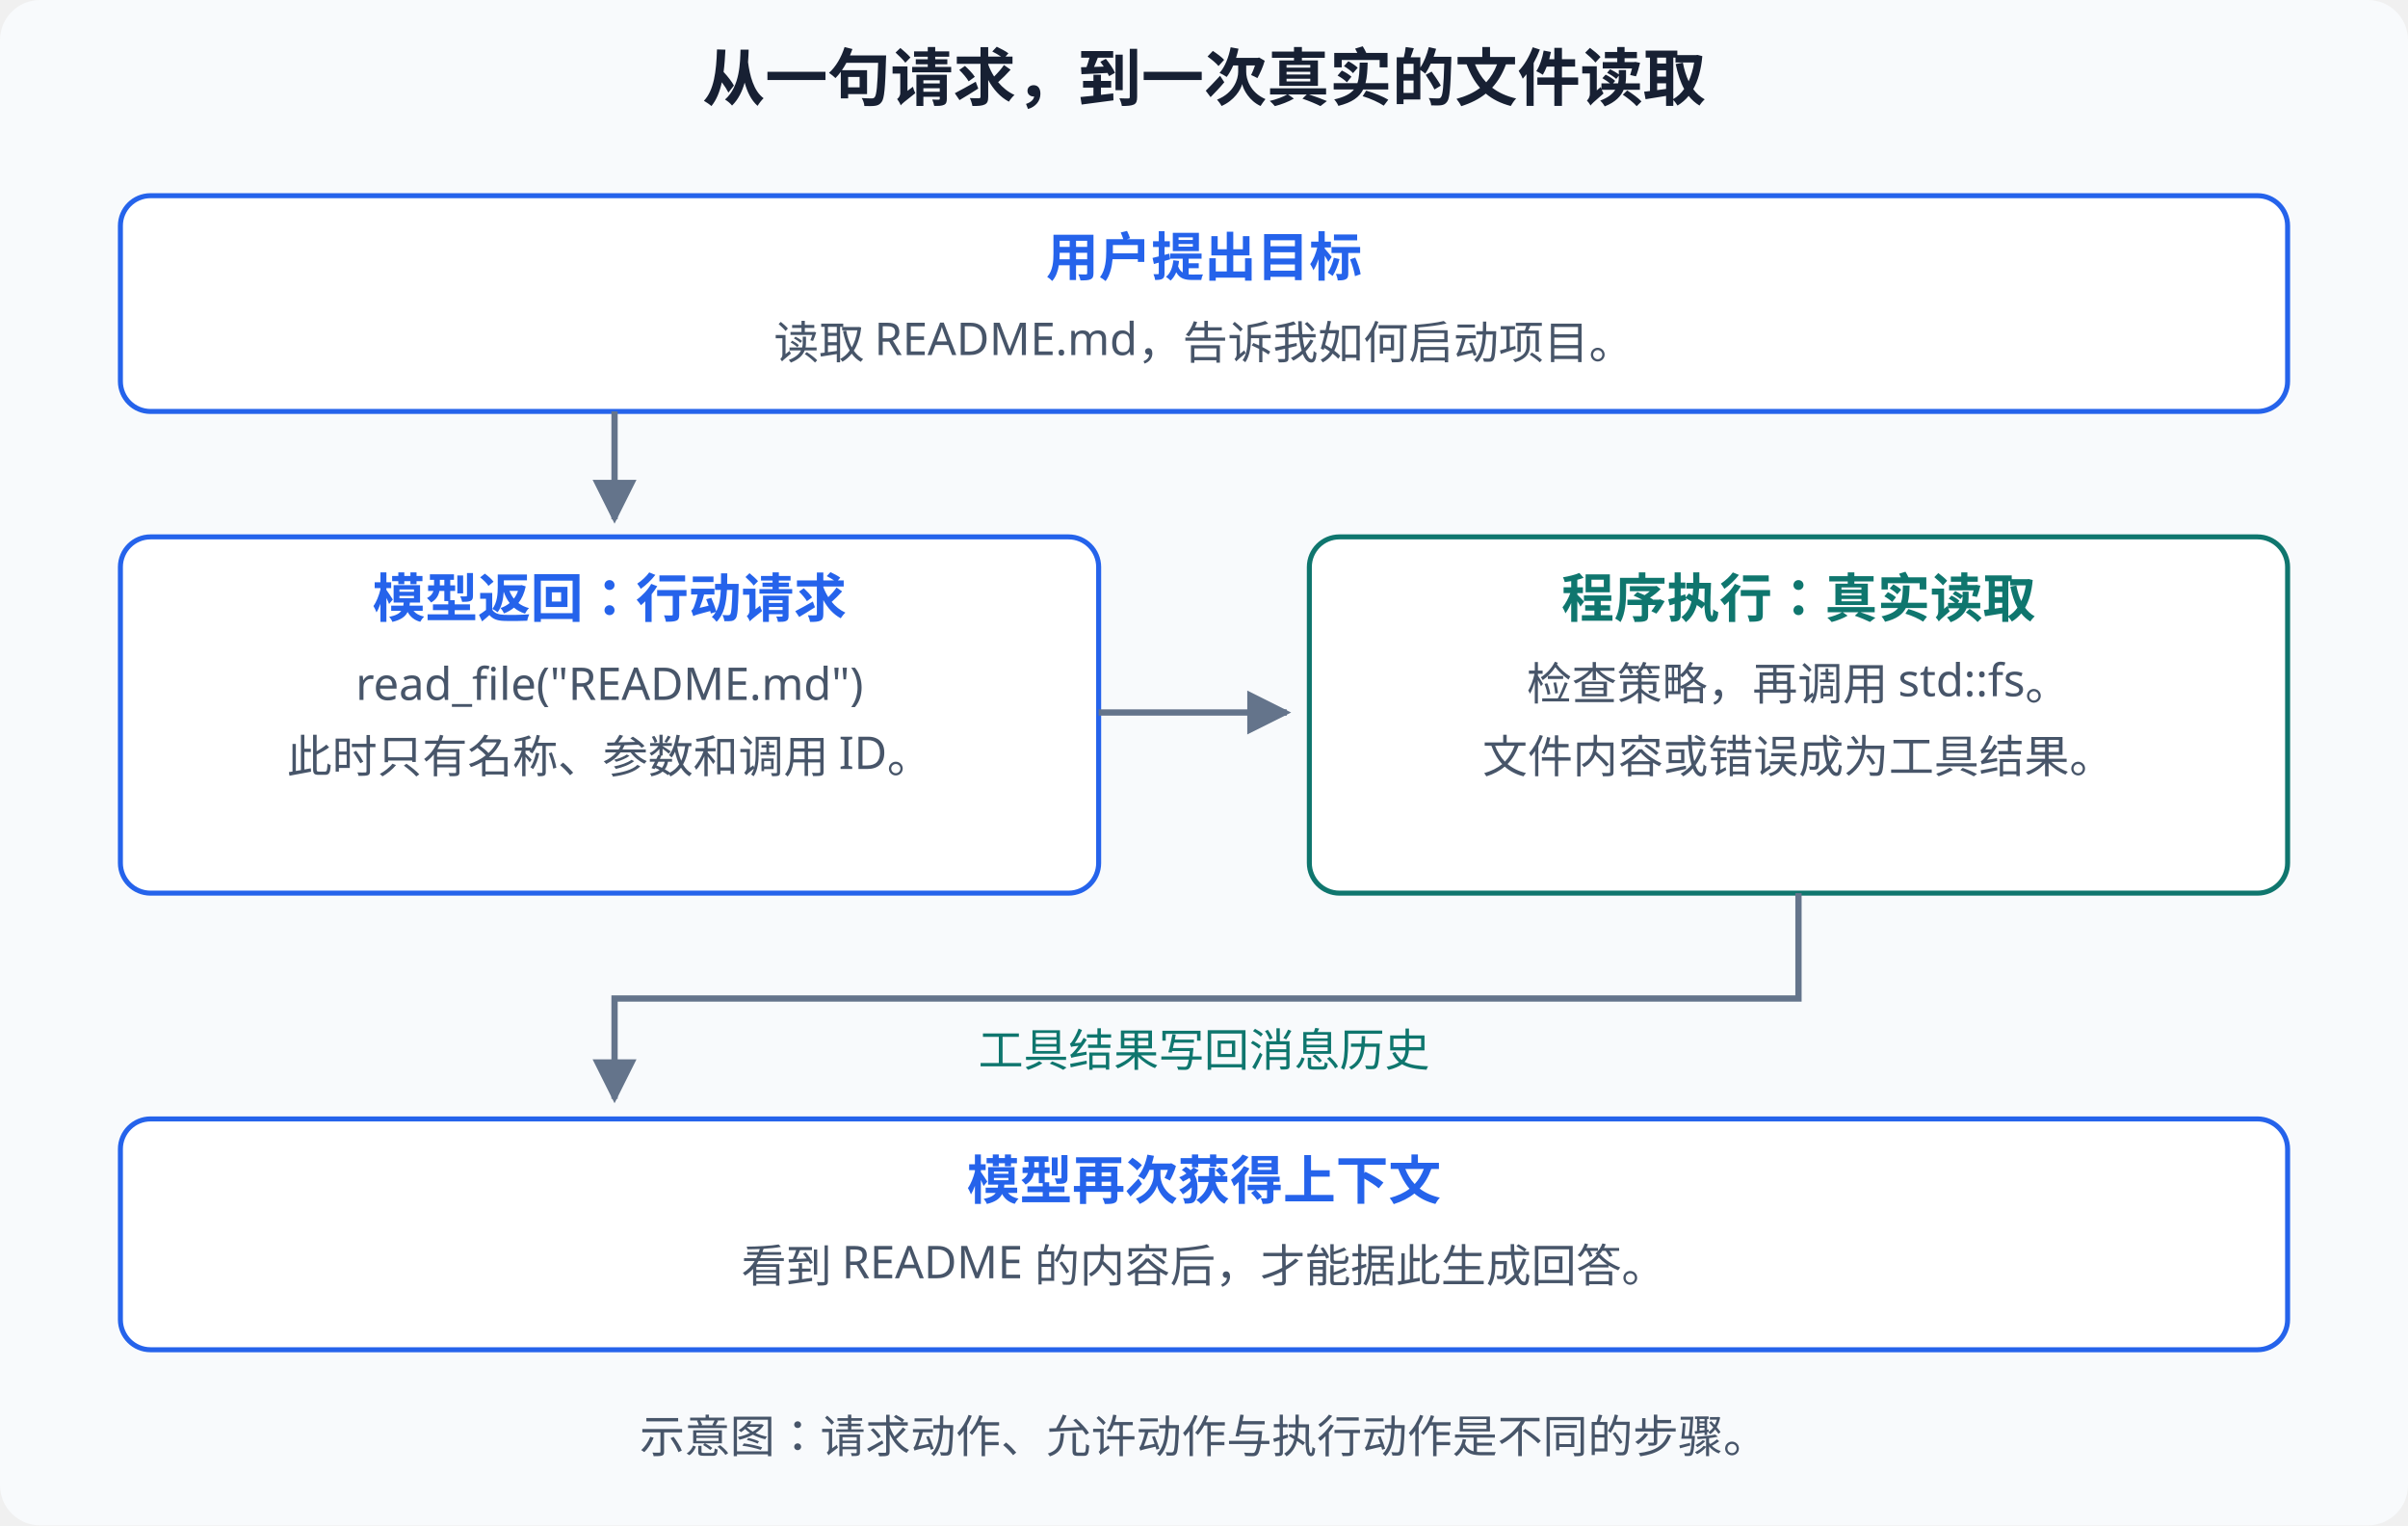
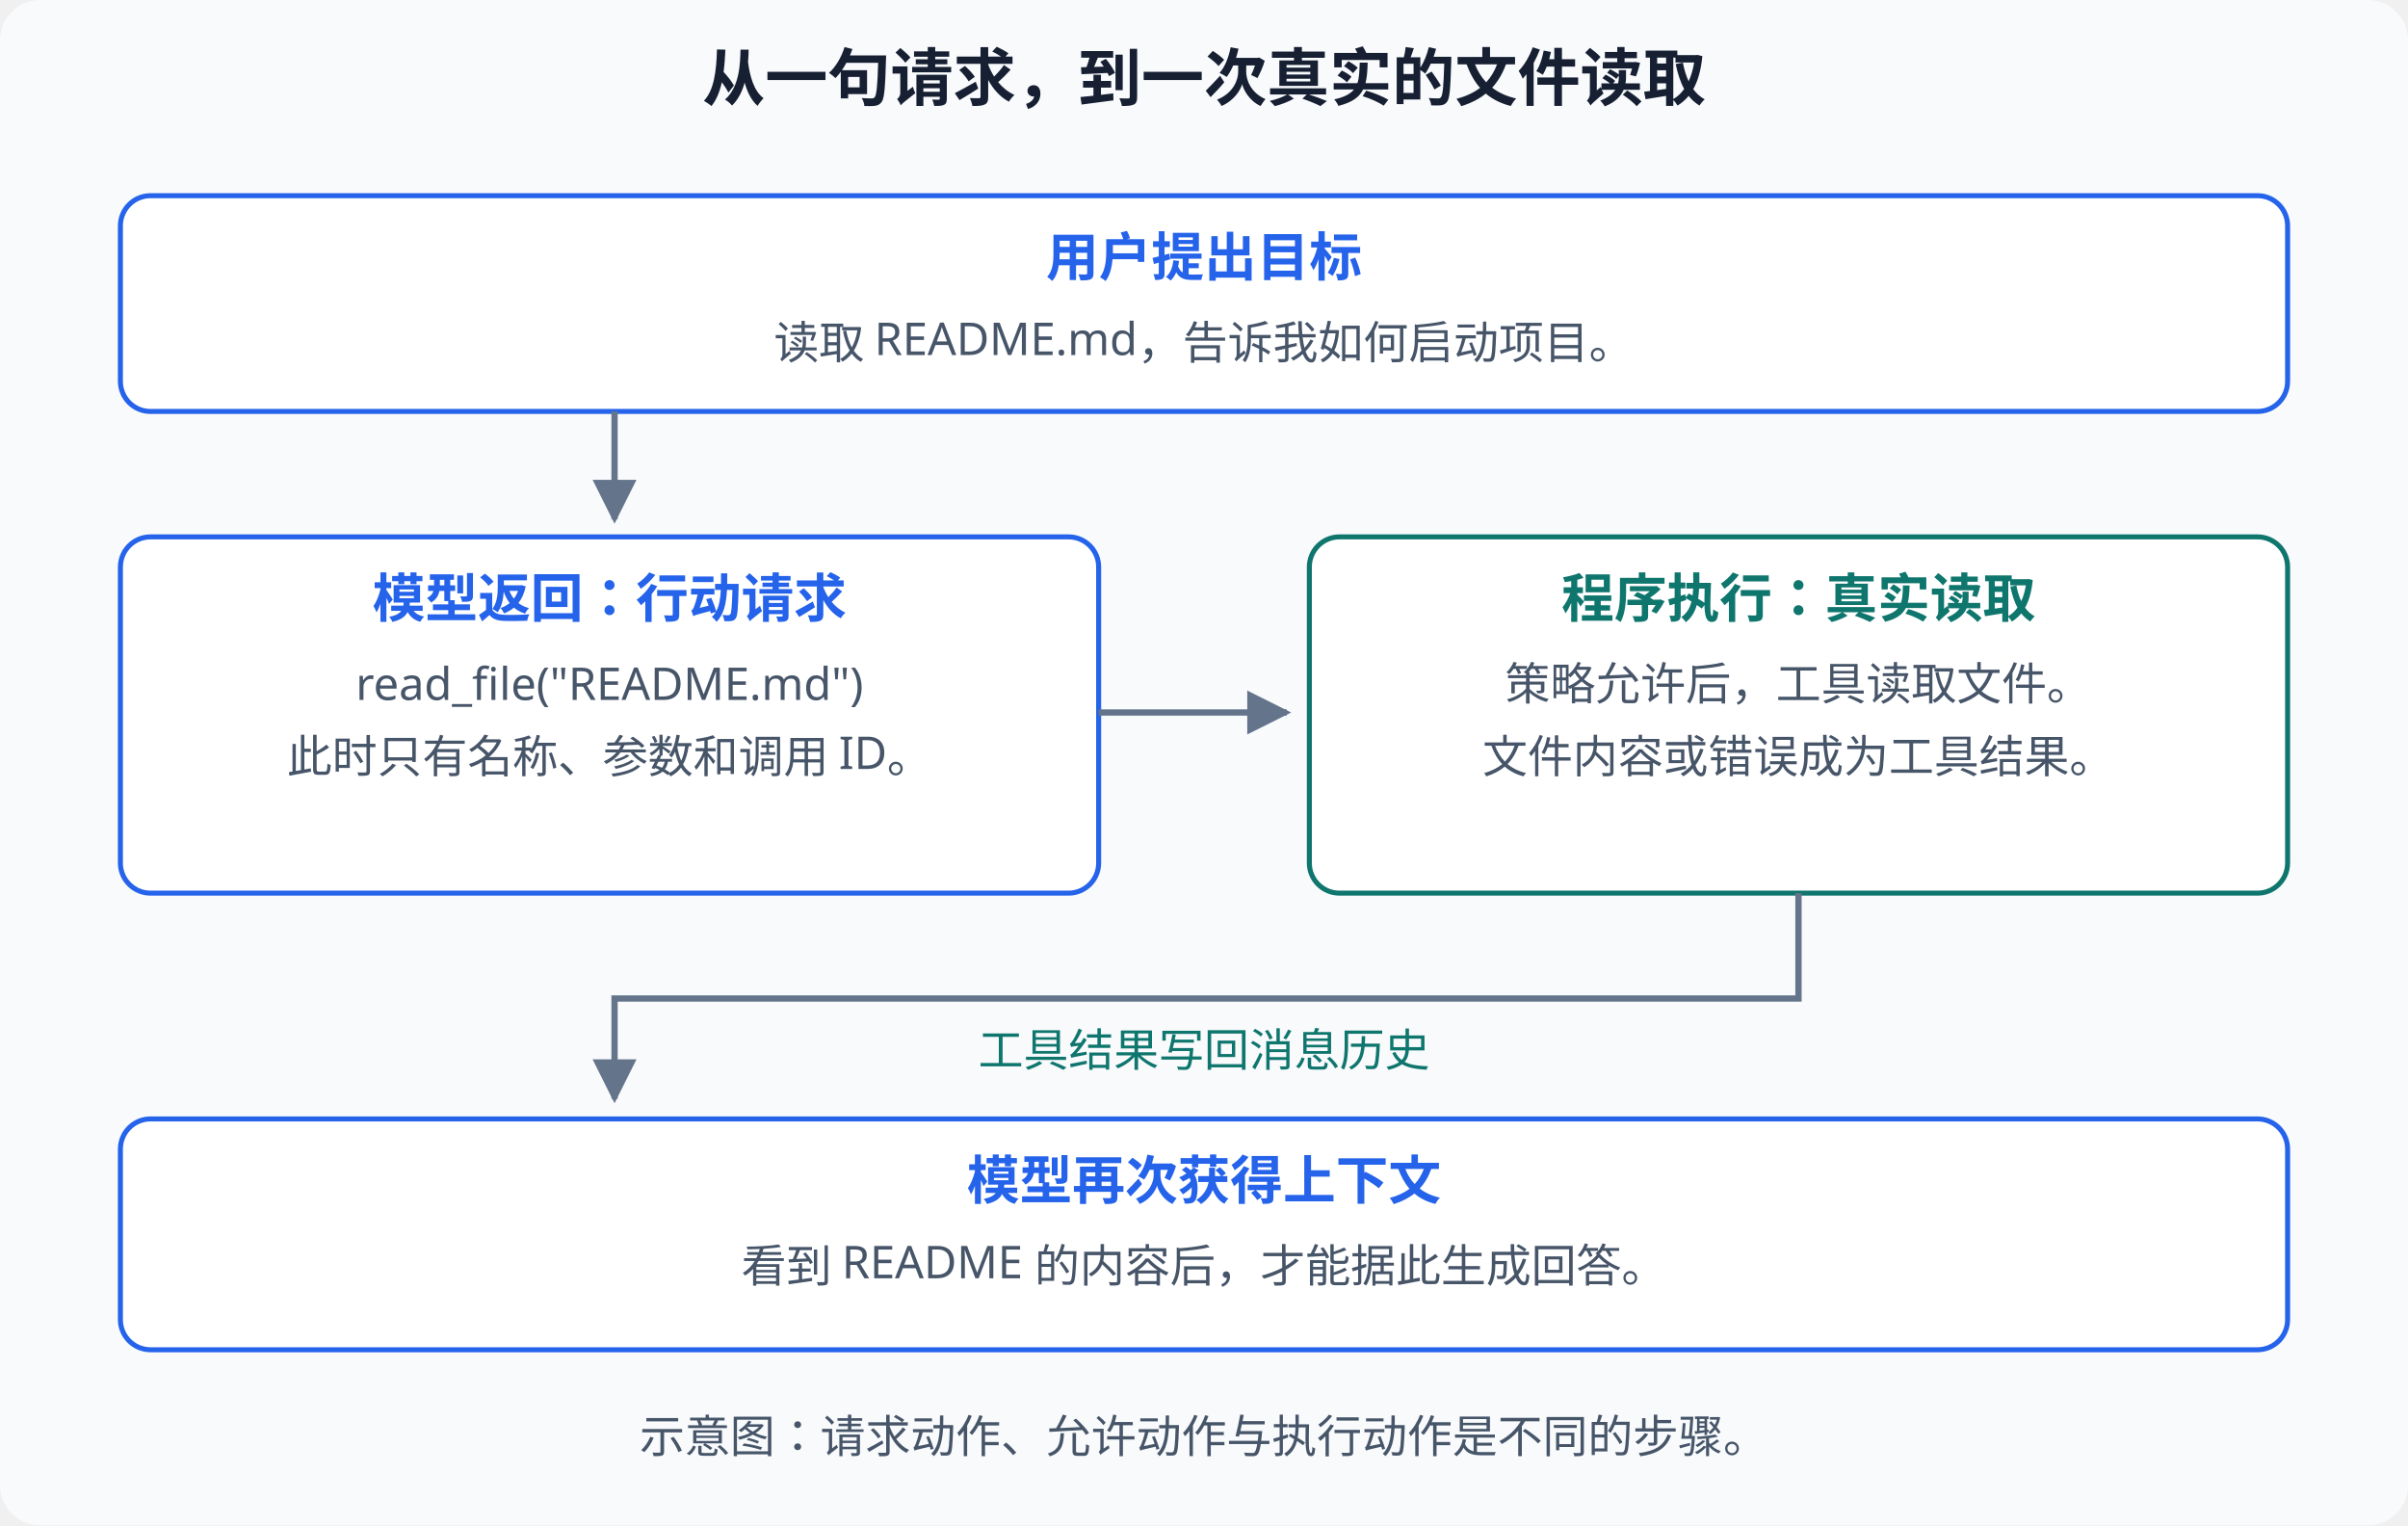
<svg xmlns="http://www.w3.org/2000/svg" width="960" height="608" viewBox="0 0 960 608" role="img" aria-labelledby="title desc">
  <defs>
    <marker id="arrow" viewBox="0 0 10 10" refX="9" refY="5" markerWidth="7" markerHeight="7" orient="auto">
      <path d="M0 0L10 5L0 10Z" fill="#64748b" />
    </marker>
  </defs>
  <rect width="960" height="608" rx="16" fill="#f8fafc" />
  <g font-family="PingFang SC, Microsoft YaHei, sans-serif">
    <text x="480" y="40" text-anchor="middle" font-size="25" fill="#172033" font-weight="700">从一句请求，到一次真实的文件读取</text>
    <rect x="48" y="78" width="864" height="86" rx="12" fill="#fff" stroke="#2563eb" stroke-width="2" />
    <text x="480.0" y="110" text-anchor="middle" font-size="21" fill="#2563eb" font-weight="700">用户提出目标</text>
    <text x="480.0" y="143" text-anchor="middle" font-size="18" fill="#475569" font-weight="400">读取 README.md，告诉我如何启动项目。</text>
    <path d="M245 164 V207" fill="none" stroke="#64748b" stroke-width="2.5" marker-end="url(#arrow)" />
    <rect x="48" y="214" width="390" height="142" rx="12" fill="#fff" stroke="#2563eb" stroke-width="2" />
    <text x="243.0" y="246" text-anchor="middle" font-size="21" fill="#2563eb" font-weight="700">模型返回：行动请求</text>
    <text x="243.0" y="279" text-anchor="middle" font-size="18" fill="#475569" font-weight="400">read_file("README.md")</text>
    <text x="243.0" y="308" text-anchor="middle" font-size="18" fill="#475569" font-weight="400">此时只有名称、参数和调用 ID。</text>
    <path d="M438 284 H513" fill="none" stroke="#64748b" stroke-width="2.5" marker-end="url(#arrow)" />
    <rect x="522" y="214" width="390" height="142" rx="12" fill="#fff" stroke="#0f766e" stroke-width="2" />
    <text x="717.0" y="246" text-anchor="middle" font-size="21" fill="#0f766e" font-weight="700">程序执行：真实读取</text>
-     <text x="717.0" y="279" text-anchor="middle" font-size="18" fill="#475569" font-weight="400">检查策略，再调用 std::fs。</text>
+     <text x="717.0" y="279" text-anchor="middle" font-size="18" fill="#475569" font-weight="400">策略允许后，工具读取文件。</text>
    <text x="717.0" y="308" text-anchor="middle" font-size="18" fill="#475569" font-weight="400">文件内容或错误成为工具结果。</text>
    <path d="M717 356 V398 H245 V438" fill="none" stroke="#64748b" stroke-width="2.5" marker-end="url(#arrow)" />
    <text x="480" y="425" text-anchor="middle" font-size="18" fill="#0f766e" font-weight="400">工具结果写回消息历史</text>
    <rect x="48" y="446" width="864" height="92" rx="12" fill="#fff" stroke="#2563eb" stroke-width="2" />
    <text x="480.0" y="478" text-anchor="middle" font-size="21" fill="#2563eb" font-weight="700">模型再次获得上下文</text>
    <text x="480.0" y="511" text-anchor="middle" font-size="18" fill="#475569" font-weight="400">看到 README 的内容后，才能据此生成回答。</text>
    <text x="480" y="579" text-anchor="middle" font-size="18" fill="#475569" font-weight="400">示意图：请求动作、允许动作与执行动作是不同的步骤。</text>
  </g>
</svg>
